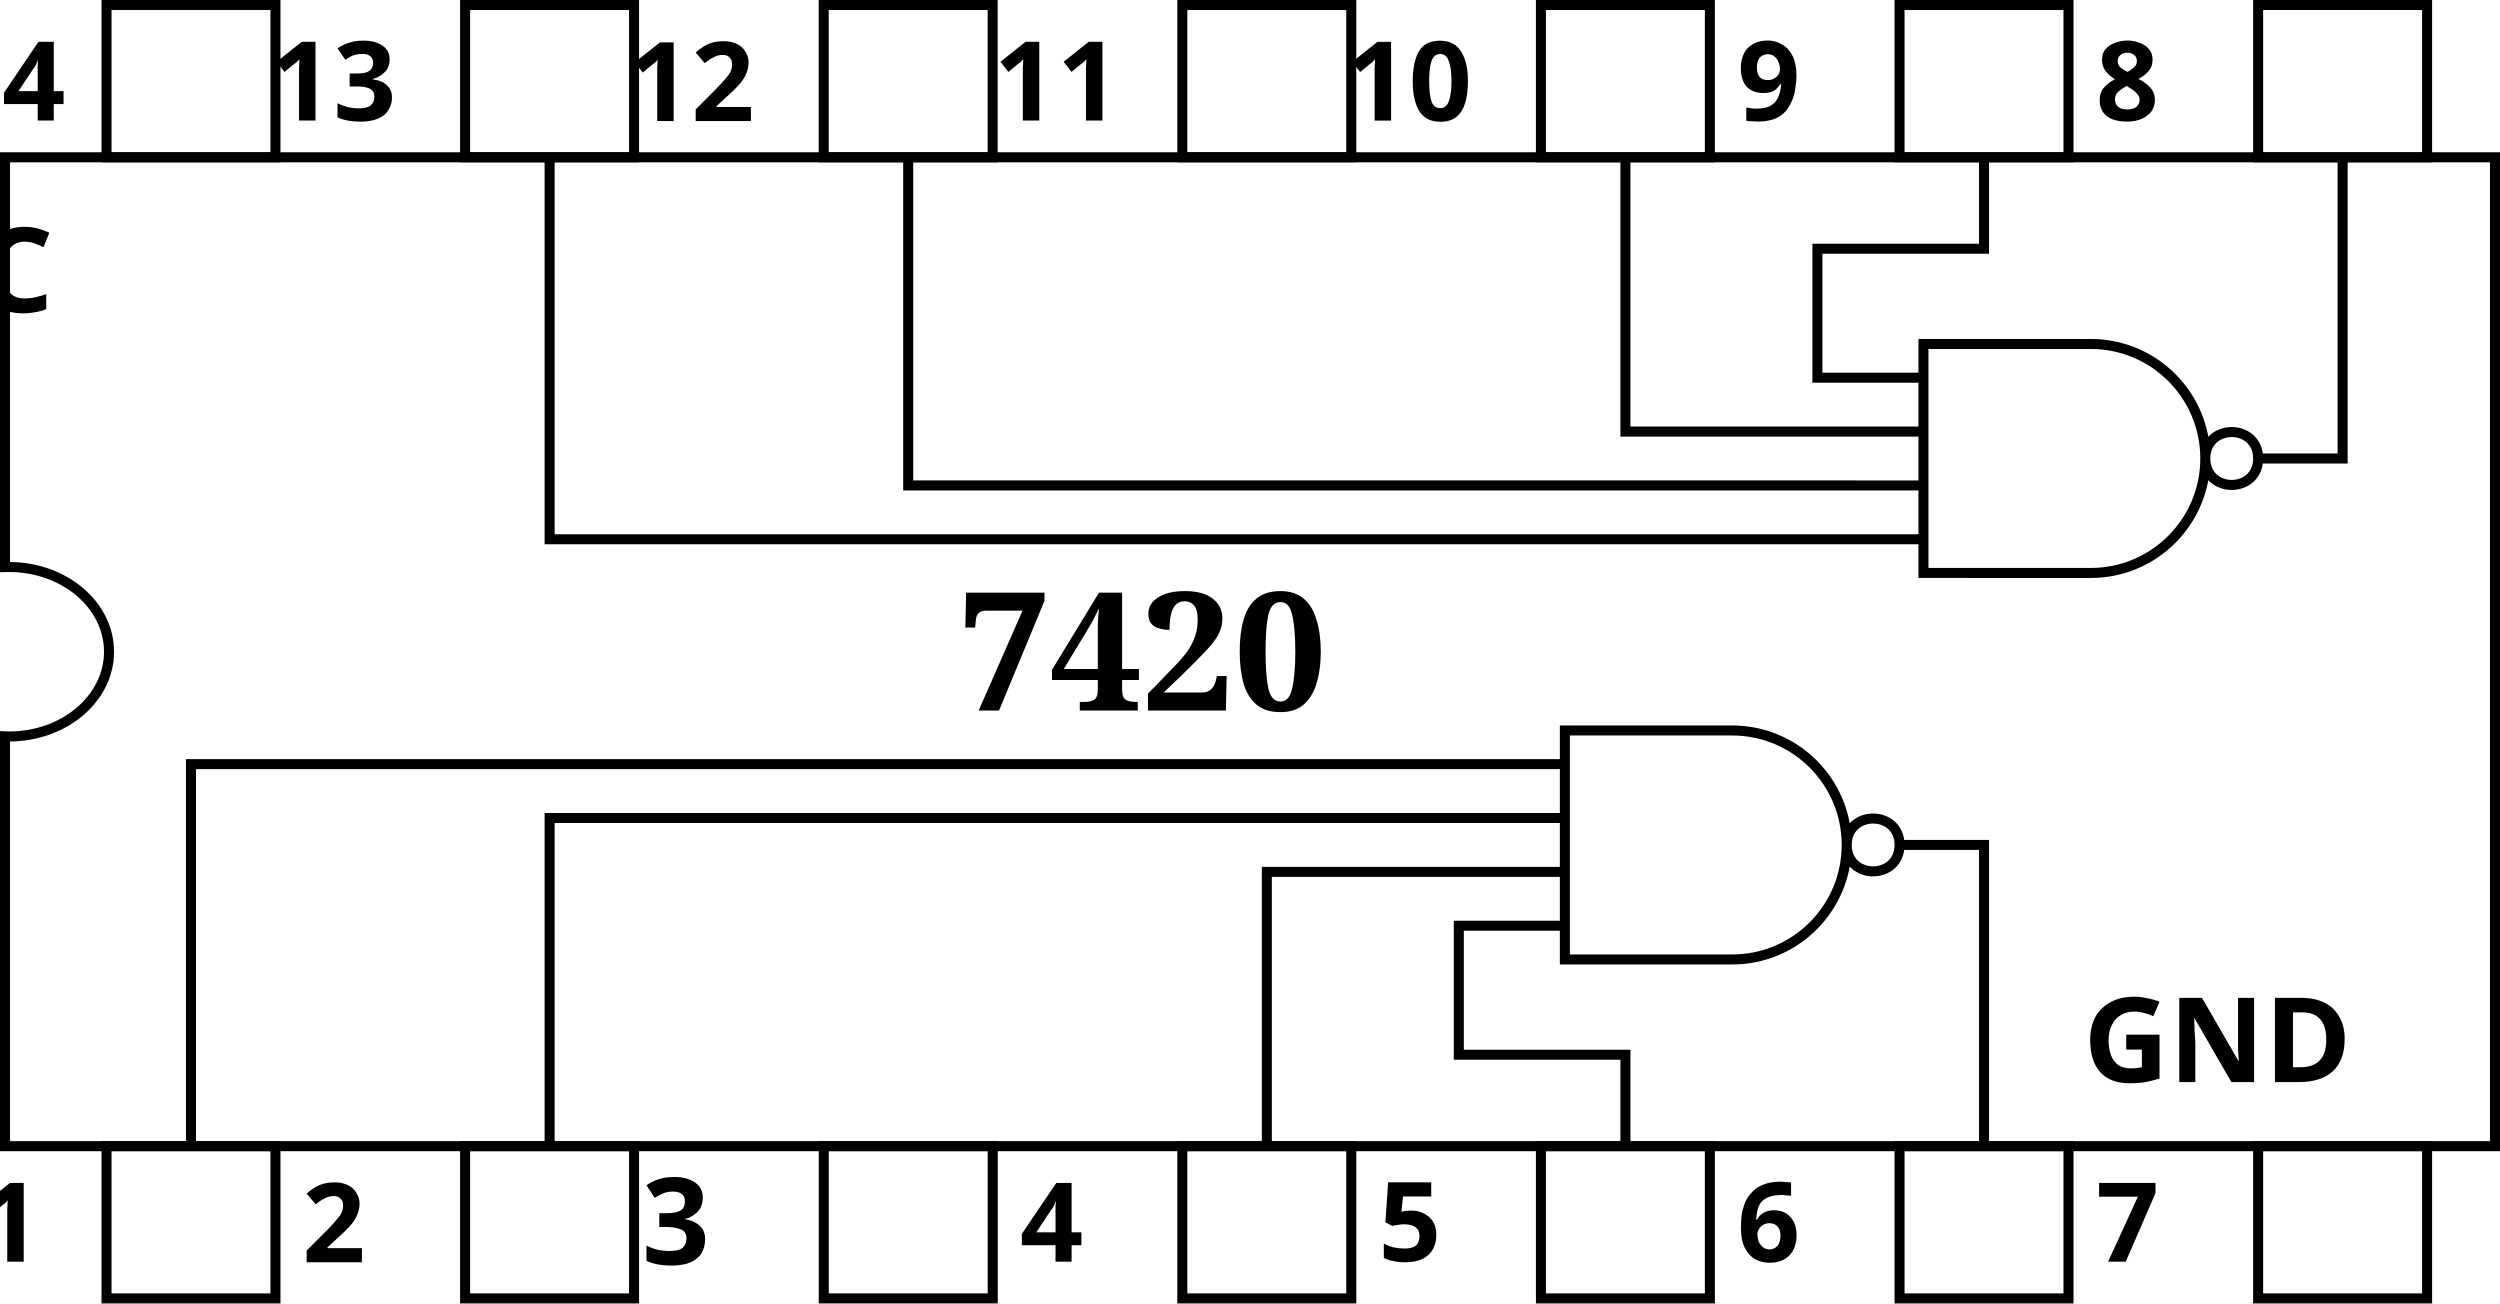
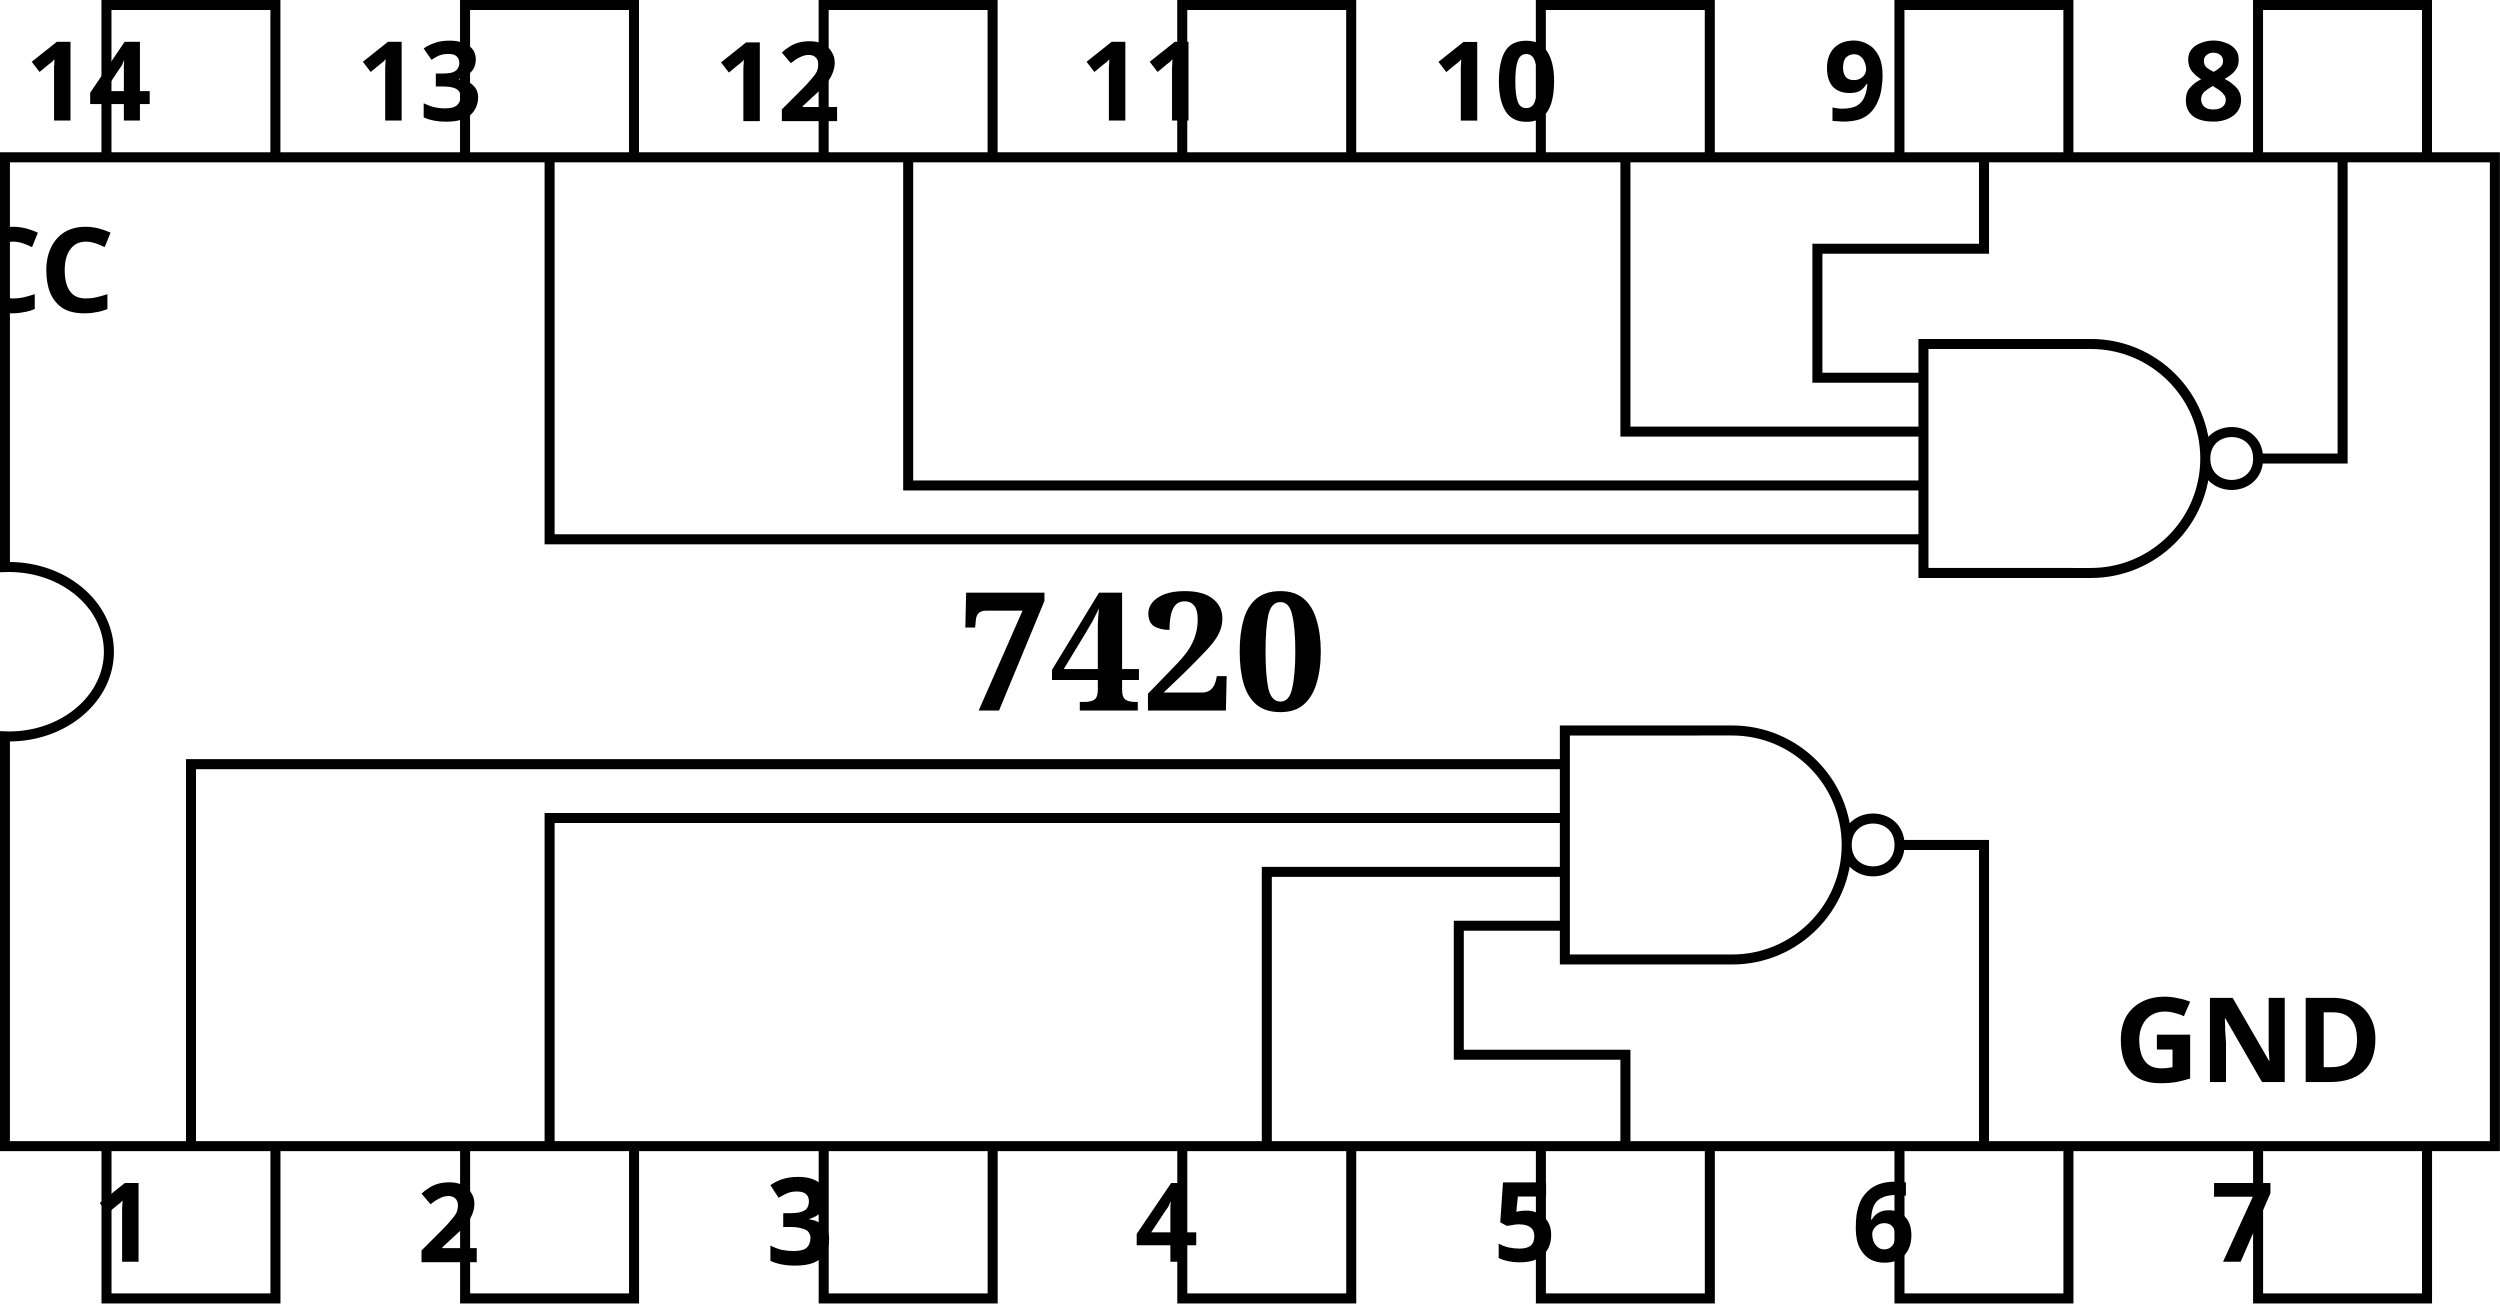
<svg xmlns="http://www.w3.org/2000/svg" width="99.736mm" height="52mm" version="1.1" viewBox="0 0 99.736 52">
-   <g transform="translate(-.1327 -.35253)" stroke-width=".4">
-     <g stroke="#000">
-       <g>
-         <path d="m0.333 46.078h99.336v-39.45h-99.336v16.347a3.989 3.381 0 0 1 0.159-0.002 3.989 3.381 0 0 1 3.99 3.38 3.989 3.381 0 0 1-3.99 3.381 3.989 3.381 0 0 1-0.159-0.004z" fill="none" />
-         <g>
-           <g transform="translate(0 .21984)">
-             <rect x="90.22" y=".333" width="6.74" height="6.075" fill="none" stroke="#000" />
-             <text x="93.592" y="4.94" fill="#000000" font-family="sans" font-size="4.404px" font-weight="bold" stroke="none" text-align="center" text-anchor="middle" xml:space="preserve">
-               <tspan x="93.592" y="4.94" stroke="none" stroke-width=".4">8</tspan>
-               <tspan x="93.592" y="10.445" />
-             </text>
-           </g>
-           <g transform="translate(3.4968e-6 .066304)">
-             <rect x="75.914" y=".486" width="6.74" height="6.075" fill="none" stroke="#000" />
-             <text x="79.293" y="5.091" fill="#000000" font-family="sans" font-size="4.404px" font-weight="bold" stroke="none" text-align="center" text-anchor="middle" xml:space="preserve">
-               <tspan x="79.293" y="5.091" stroke="none" stroke-width=".4">9</tspan>
-               <tspan x="79.293" y="10.596" />
-             </text>
-           </g>
-           <g transform="translate(6.9936e-6 .066304)">
-             <rect x="61.607" y=".486" width="6.74" height="6.075" fill="none" stroke="#000" />
-             <text x="64.929" y="5.098" fill="#000000" font-family="sans" font-size="4.404px" font-weight="bold" stroke="none" text-align="center" text-anchor="middle" xml:space="preserve">
-               <tspan x="64.929" y="5.098" stroke="none" stroke-width=".4">10</tspan>
-               <tspan x="64.929" y="10.602" />
-             </text>
-           </g>
-           <g transform="translate(1.049e-5 .066304)">
-             <rect x="47.301" y=".486" width="6.74" height="6.075" fill="none" stroke="#000" />
-             <text x="50.891" y="5.096" fill="#000000" font-family="sans" font-size="4.404px" font-weight="bold" stroke="none" text-align="center" text-anchor="middle" xml:space="preserve">
-               <tspan x="50.891" y="5.096" stroke="none" stroke-width=".4">11</tspan>
-               <tspan x="50.891" y="10.6" />
-             </text>
-           </g>
-           <g transform="translate(6.3578e-6 .066304)">
-             <rect x="32.994" y=".486" width="6.74" height="6.075" fill="none" stroke="#000" />
-             <text x="36.307" y="5.118" fill="#000000" font-family="sans" font-size="4.404px" font-weight="bold" stroke="none" text-align="center" text-anchor="middle" xml:space="preserve">
-               <tspan x="36.307" y="5.118" stroke="none" stroke-width=".4">12</tspan>
-               <tspan x="36.307" y="10.622" />
-             </text>
-           </g>
-           <g transform="translate(-1.5895e-6 .066303)">
-             <rect x="18.688" y=".486" width="6.74" height="6.075" fill="none" stroke="#000" />
-             <text x="22.016" y="5.096" fill="#000000" font-family="sans" font-size="4.404px" font-weight="bold" stroke="none" text-align="center" text-anchor="middle" xml:space="preserve">
-               <tspan x="22.016" y="5.096" stroke="none" stroke-width=".4">13</tspan>
-               <tspan x="22.016" y="10.6" />
-             </text>
-           </g>
-           <g>
-             <rect x="4.382" y=".553" width="6.74" height="6.075" fill="none" stroke="#000" />
-             <text x="7.659" y="5.162" fill="#000000" font-family="sans" font-size="4.404px" font-weight="bold" stroke="none" text-align="center" text-anchor="middle" xml:space="preserve">
-               <tspan x="7.659" y="5.162" fill="#000000" font-size="4.404px" stroke="none" stroke-width=".4">14</tspan>
-             </text>
-           </g>
-         </g>
-         <g transform="translate(0 -.10663)">
-           <g stroke-width=".4">
-             <g>
-               <rect x="90.22" y="46.184" width="6.74" height="6.075" fill="none" stroke="#000" />
-               <text x="93.603" y="50.794" fill="#000000" font-family="sans" font-size="4.404px" font-weight="bold" stroke="none" text-align="center" text-anchor="middle" xml:space="preserve">
-                 <tspan x="93.603" y="50.794" fill="#000000" font-size="4.404px" stroke="none" stroke-width=".4">7</tspan>
-               </text>
-             </g>
-             <g>
-               <rect x="75.914" y="46.184" width="6.74" height="6.075" fill="none" stroke="#000" />
-               <text x="79.279" y="50.789" fill="#000000" font-family="sans" font-size="4.404px" font-weight="bold" stroke="none" text-align="center" text-anchor="middle" xml:space="preserve">
-                 <tspan x="79.279" y="50.789" fill="#000000" font-size="4.404px" stroke="none" stroke-width=".4">6</tspan>
-               </text>
-             </g>
-             <g>
-               <rect x="61.607" y="46.184" width="6.74" height="6.075" fill="none" stroke="#000" />
-               <text x="64.971" y="50.772" fill="#000000" font-family="sans" font-size="4.404px" font-weight="bold" stroke="none" text-align="center" text-anchor="middle" xml:space="preserve">
-                 <tspan x="64.971" y="50.772" fill="#000000" font-size="4.404px" stroke="none" stroke-width=".4">5</tspan>
-               </text>
-             </g>
-             <g>
-               <rect x="47.301" y="46.184" width="6.74" height="6.075" fill="none" stroke="#000" />
-               <text x="50.671" y="50.794" fill="#000000" font-family="sans" font-size="4.404px" font-weight="bold" stroke="none" text-align="center" text-anchor="middle" xml:space="preserve">
-                 <tspan x="50.671" y="50.794" fill="#000000" font-size="4.404px" stroke="none" stroke-width=".4">4</tspan>
-               </text>
-             </g>
-           </g>
-           <g transform="matrix(1.0004 0 0 .99633 -.012915 .16553)" stroke-width=".401">
-             <rect x="32.996" y="46.187" width="6.738" height="6.098" fill="none" stroke="#000" />
-             <text transform="scale(.99107 1.009)" x="36.697" y="50.469" fill="#000000" font-family="sans" font-size="4.797px" font-weight="bold" stroke="none" text-align="center" text-anchor="middle" xml:space="preserve">
-               <tspan x="36.697" y="50.469" stroke="none" stroke-width=".401">3</tspan>
-               <tspan x="36.697" y="56.465" />
-             </text>
-           </g>
-           <g stroke-width=".4">
-             <rect x="18.688" y="46.184" width="6.74" height="6.075" fill="none" stroke="#000" />
-             <text x="22.047" y="50.816" fill="#000000" font-family="sans" font-size="4.404px" font-weight="bold" stroke="none" text-align="center" text-anchor="middle" xml:space="preserve">
-               <tspan x="22.047" y="50.816" stroke="none" stroke-width=".4">2</tspan>
-               <tspan x="22.047" y="56.32" />
-             </text>
-           </g>
-           <g stroke-width=".4">
-             <text x="7.972" y="50.794" fill="#000000" font-family="sans" font-size="4.404px" font-weight="bold" stroke="none" text-align="center" text-anchor="middle" xml:space="preserve">
-               <tspan x="7.972" y="50.794" fill="#000000" font-size="4.404px" stroke="none" stroke-width=".4">1</tspan>
-             </text>
-             <rect x="4.382" y="46.184" width="6.74" height="6.075" fill="none" stroke="#000" />
-           </g>
-         </g>
-       </g>
-       <g fill="none">
-         <path d="m90.22 18.644h3.37v-12.016m-57.225 2e-7 -5e-6 13.091 40.504 1.5e-5m-54.81-13.091v15.239l54.81 1e-6m-11.891-15.239-1.4e-5 10.942 11.891 1.5e-5m2.415-10.942-3e-6 3.647-6.647-8e-6 -6e-6 5.146 4.232 5e-6m13.351 3.223c0.001-1.407-2.107-1.407-2.108 0-0.001 1.407 2.107 1.407 2.108 0zm-6.676-4.568h-6.676v9.134l6.676 7.03e-4c2.521 0 4.568-2.046 4.568-4.568 0-2.521-2.046-4.568-4.568-4.568z" />
-         <path d="m75.914 34.061h3.37v12.016m-57.225 0 2e-6 -13.091 40.504-1.4e-5m-54.81 13.091v-15.239l54.81-1e-6m-11.891 15.239-1e-5 -10.942 11.891-1.5e-5m2.415 10.942-1e-5 -3.647-6.647 8e-6v-5.146l4.232-5e-6m13.351-3.223c0 1.405-2.108 1.405-2.108 0s2.108-1.405 2.108 0zm-6.676 4.568h-6.676v-9.134l6.676-7.03e-4c2.521 0 4.568 2.046 4.568 4.568 0 2.521-2.046 4.568-4.568 4.568z" />
-       </g>
-     </g>
-     <g transform="translate(0 -.05268)" fill="#000000" text-anchor="middle">
-       <text x="7.559" y="11.919" font-family="sans" font-size="4.695px" text-align="center" xml:space="preserve">
-         <tspan x="7.559" y="11.919" fill="#000000" font-family="sans-serif" font-size="4.695px" font-weight="bold" stroke-width=".4">V<tspan baseline-shift="sub" fill="#000000" font-size="4.695px" stroke-width=".4">CC</tspan>
-         </tspan>
+   <g font-family="sans" font-weight="bold" stroke-width="0" text-anchor="middle">
+     <g font-size="4.404px">
+       <text x="93.46" y="4.807" text-align="center" xml:space="preserve">
+         <tspan x="93.46" y="4.807" stroke-width="0">8</tspan>
+         <tspan x="93.46" y="10.312" />
      </text>
-       <text x="92.873" y="43.574" font-family="sans-serif" font-size="4.695px" font-weight="bold" text-align="center" xml:space="preserve">
-         <tspan x="92.873" y="43.574" fill="#000000" stroke-width=".4">GND</tspan>
+       <text x="79.16" y="4.805" text-align="center" xml:space="preserve">
+         <tspan x="79.16" y="4.805" stroke-width="0">9</tspan>
+         <tspan x="79.16" y="10.31" />
+       </text>
+       <text x="64.796" y="4.812" text-align="center" xml:space="preserve">
+         <tspan x="64.796" y="4.812" stroke-width="0">10</tspan>
+         <tspan x="64.796" y="10.316" />
+       </text>
+       <text x="50.758" y="4.81" text-align="center" xml:space="preserve">
+         <tspan x="50.758" y="4.81" stroke-width="0">11</tspan>
+         <tspan x="50.758" y="10.314" />
+       </text>
+       <text x="36.175" y="4.832" text-align="center" xml:space="preserve">
+         <tspan x="36.175" y="4.832" stroke-width="0">12</tspan>
+         <tspan x="36.175" y="10.336" />
+       </text>
+       <text x="21.884" y="4.81" text-align="center" xml:space="preserve">
+         <tspan x="21.884" y="4.81" stroke-width="0">13</tspan>
+         <tspan x="21.884" y="10.314" />
+       </text>
+       <text x="7.527" y="4.81" text-align="center" xml:space="preserve">
+         <tspan x="7.527" y="4.81" fill="#000000" font-size="4.404px" stroke-width="0">14</tspan>
+       </text>
+       <text x="93.471" y="50.335" text-align="center" xml:space="preserve">
+         <tspan x="93.471" y="50.335" fill="#000000" font-size="4.404px" stroke-width="0">7</tspan>
+       </text>
+       <text x="79.147" y="50.33" text-align="center" xml:space="preserve">
+         <tspan x="79.147" y="50.33" fill="#000000" font-size="4.404px" stroke-width="0">6</tspan>
+       </text>
+       <text x="64.838" y="50.313" text-align="center" xml:space="preserve">
+         <tspan x="64.838" y="50.313" fill="#000000" font-size="4.404px" stroke-width="0">5</tspan>
+       </text>
+       <text x="50.538" y="50.335" text-align="center" xml:space="preserve">
+         <tspan x="50.538" y="50.335" fill="#000000" font-size="4.404px" stroke-width="0">4</tspan>
      </text>
    </g>
-     <text x="49.968" y="28.699" fill="#000000" font-family="sans-serif" font-size="6.573px" font-weight="bold" text-align="center" text-anchor="middle" xml:space="preserve">
-       <tspan x="49.968" y="28.699" fill="#000000" font-family="serif" font-size="6.573px" font-weight="bold" stroke-width=".4">7420</tspan>
+     <text transform="scale(.99307 1.007)" x="36.49" y="50.094" font-size="4.789px" text-align="center" xml:space="preserve">
+       <tspan x="36.49" y="50.094" stroke-width="0">3</tspan>
+       <tspan x="36.49" y="56.08" />
+     </text>
+     <text x="21.915" y="50.357" font-size="4.404px" text-align="center" xml:space="preserve">
+       <tspan x="21.915" y="50.357" stroke-width="0">2</tspan>
+       <tspan x="21.915" y="55.861" />
+     </text>
+     <text x="7.839" y="50.335" font-size="4.404px" text-align="center" xml:space="preserve">
+       <tspan x="7.839" y="50.335" fill="#000000" font-size="4.404px" stroke-width="0">1</tspan>
+     </text>
+   </g>
+   <path d="m75.781 33.709h3.37v12.016m-57.225 0 2e-6 -13.091 40.504-1.4e-5m-54.81 13.091v-15.239l54.81-1e-6m-11.891 15.239-1e-5 -10.942 11.891-1.5e-5m2.415 10.942-1e-5 -3.647-6.647 8e-6v-5.146l4.232-5e-6m13.351-3.223c0 1.405-2.108 1.405-2.108 0s2.108-1.405 2.108 0zm-6.676 4.568h-6.676v-9.134l6.676-7.03e-4c2.521 0 4.568 2.046 4.568 4.568s-2.046 4.568-4.568 4.568zm20.982-19.985h3.37v-12.016m-57.225 2e-7 -5e-6 13.091 40.504 1.5e-5m-54.81-13.091v15.239l54.81 1e-6m-11.891-15.239-1.4e-5 10.942 11.891 1.5e-5m2.415-10.942-3e-6 3.647-6.647-8e-6 -6e-6 5.146 4.232 5e-6m13.351 3.223c0.001-1.407-2.107-1.407-2.108 0s2.107 1.407 2.108 0zm-6.676-4.568h-6.676v9.134l6.676 7.03e-4c2.521 0 4.568-2.046 4.568-4.568s-2.046-4.568-4.568-4.568zm-79.162 32.001h6.74v6.075h-6.74zm14.306 0h6.74v6.075h-6.74zm14.306-7.32e-4h6.741v6.076h-6.741zm14.306 7.32e-4h6.74v6.075h-6.74zm14.306 0h6.74v6.075h-6.74zm14.306 0h6.74v6.075h-6.74zm14.306 0h6.74v6.075h-6.74zm-85.838-45.525h6.74v6.075h-6.74zm14.306 4.8e-7h6.74v6.075h-6.74zm14.306 0h6.74v6.075h-6.74zm14.306 0h6.74v6.075h-6.74zm14.306 0h6.74v6.075h-6.74zm14.306 0h6.74v6.075h-6.74zm14.306 0h6.74v6.075h-6.74zm-89.887 45.525h99.336v-39.45h-99.336v16.347a3.989 3.381 0 0 1 0.159-0.002 3.989 3.381 0 0 1 3.99 3.38 3.989 3.381 0 0 1-3.99 3.381 3.989 3.381 0 0 1-0.159-0.004z" fill="none" stroke="#000" stroke-width=".4" />
+   <g stroke-width="0" text-anchor="middle">
+     <text x="7.426" y="11.514" font-family="sans" font-size="4.695px" text-align="center" xml:space="preserve">
+       <tspan x="7.426" y="11.514" fill="#000000" font-family="sans-serif" font-size="4.695px" font-weight="bold" stroke-width="0">V<tspan baseline-shift="sub" fill="#000000" font-size="4.695px" stroke-width="0">CC</tspan>
+       </tspan>
+     </text>
+     <text x="92.741" y="43.169" font-family="sans-serif" font-size="4.695px" font-weight="bold" text-align="center" xml:space="preserve">
+       <tspan x="92.741" y="43.169" fill="#000000" stroke-width="0">GND</tspan>
+     </text>
+     <text x="49.835" y="28.346" font-family="sans-serif" font-size="6.573px" font-weight="bold" text-align="center" xml:space="preserve">
+       <tspan x="49.835" y="28.346" fill="#000000" font-family="serif" font-size="6.573px" font-weight="bold" stroke-width="0">7420</tspan>
    </text>
  </g>
</svg>
